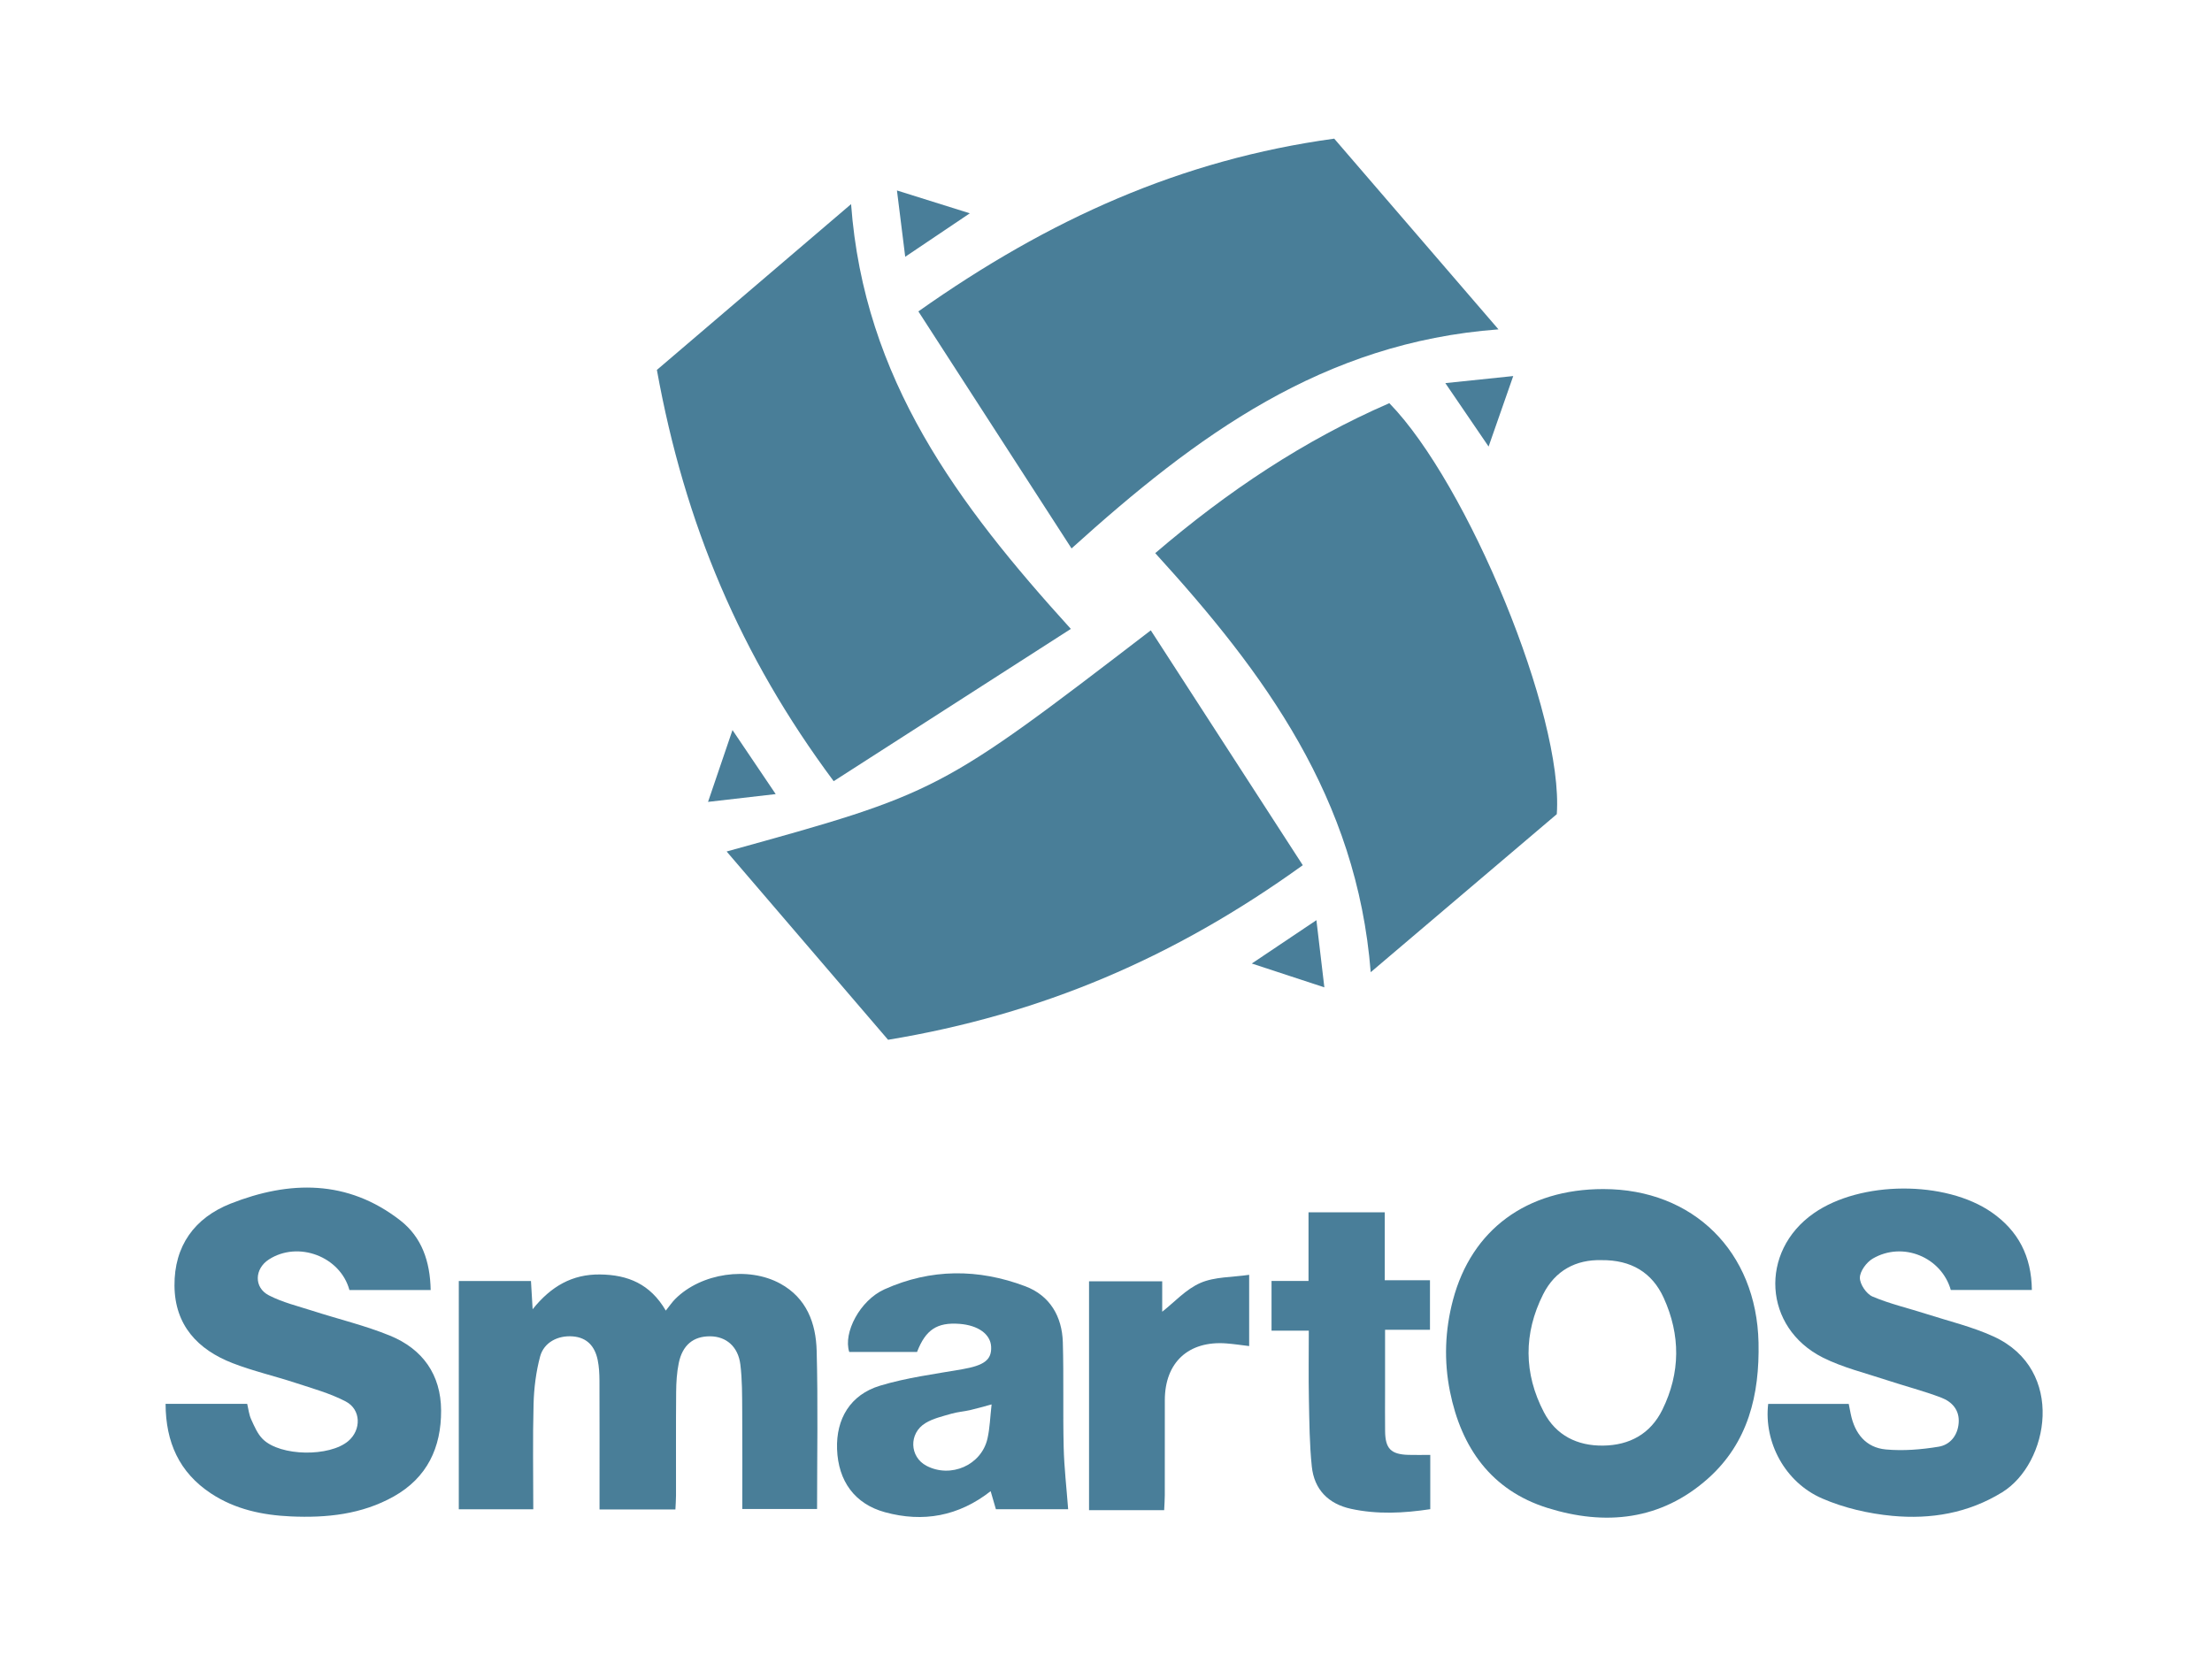
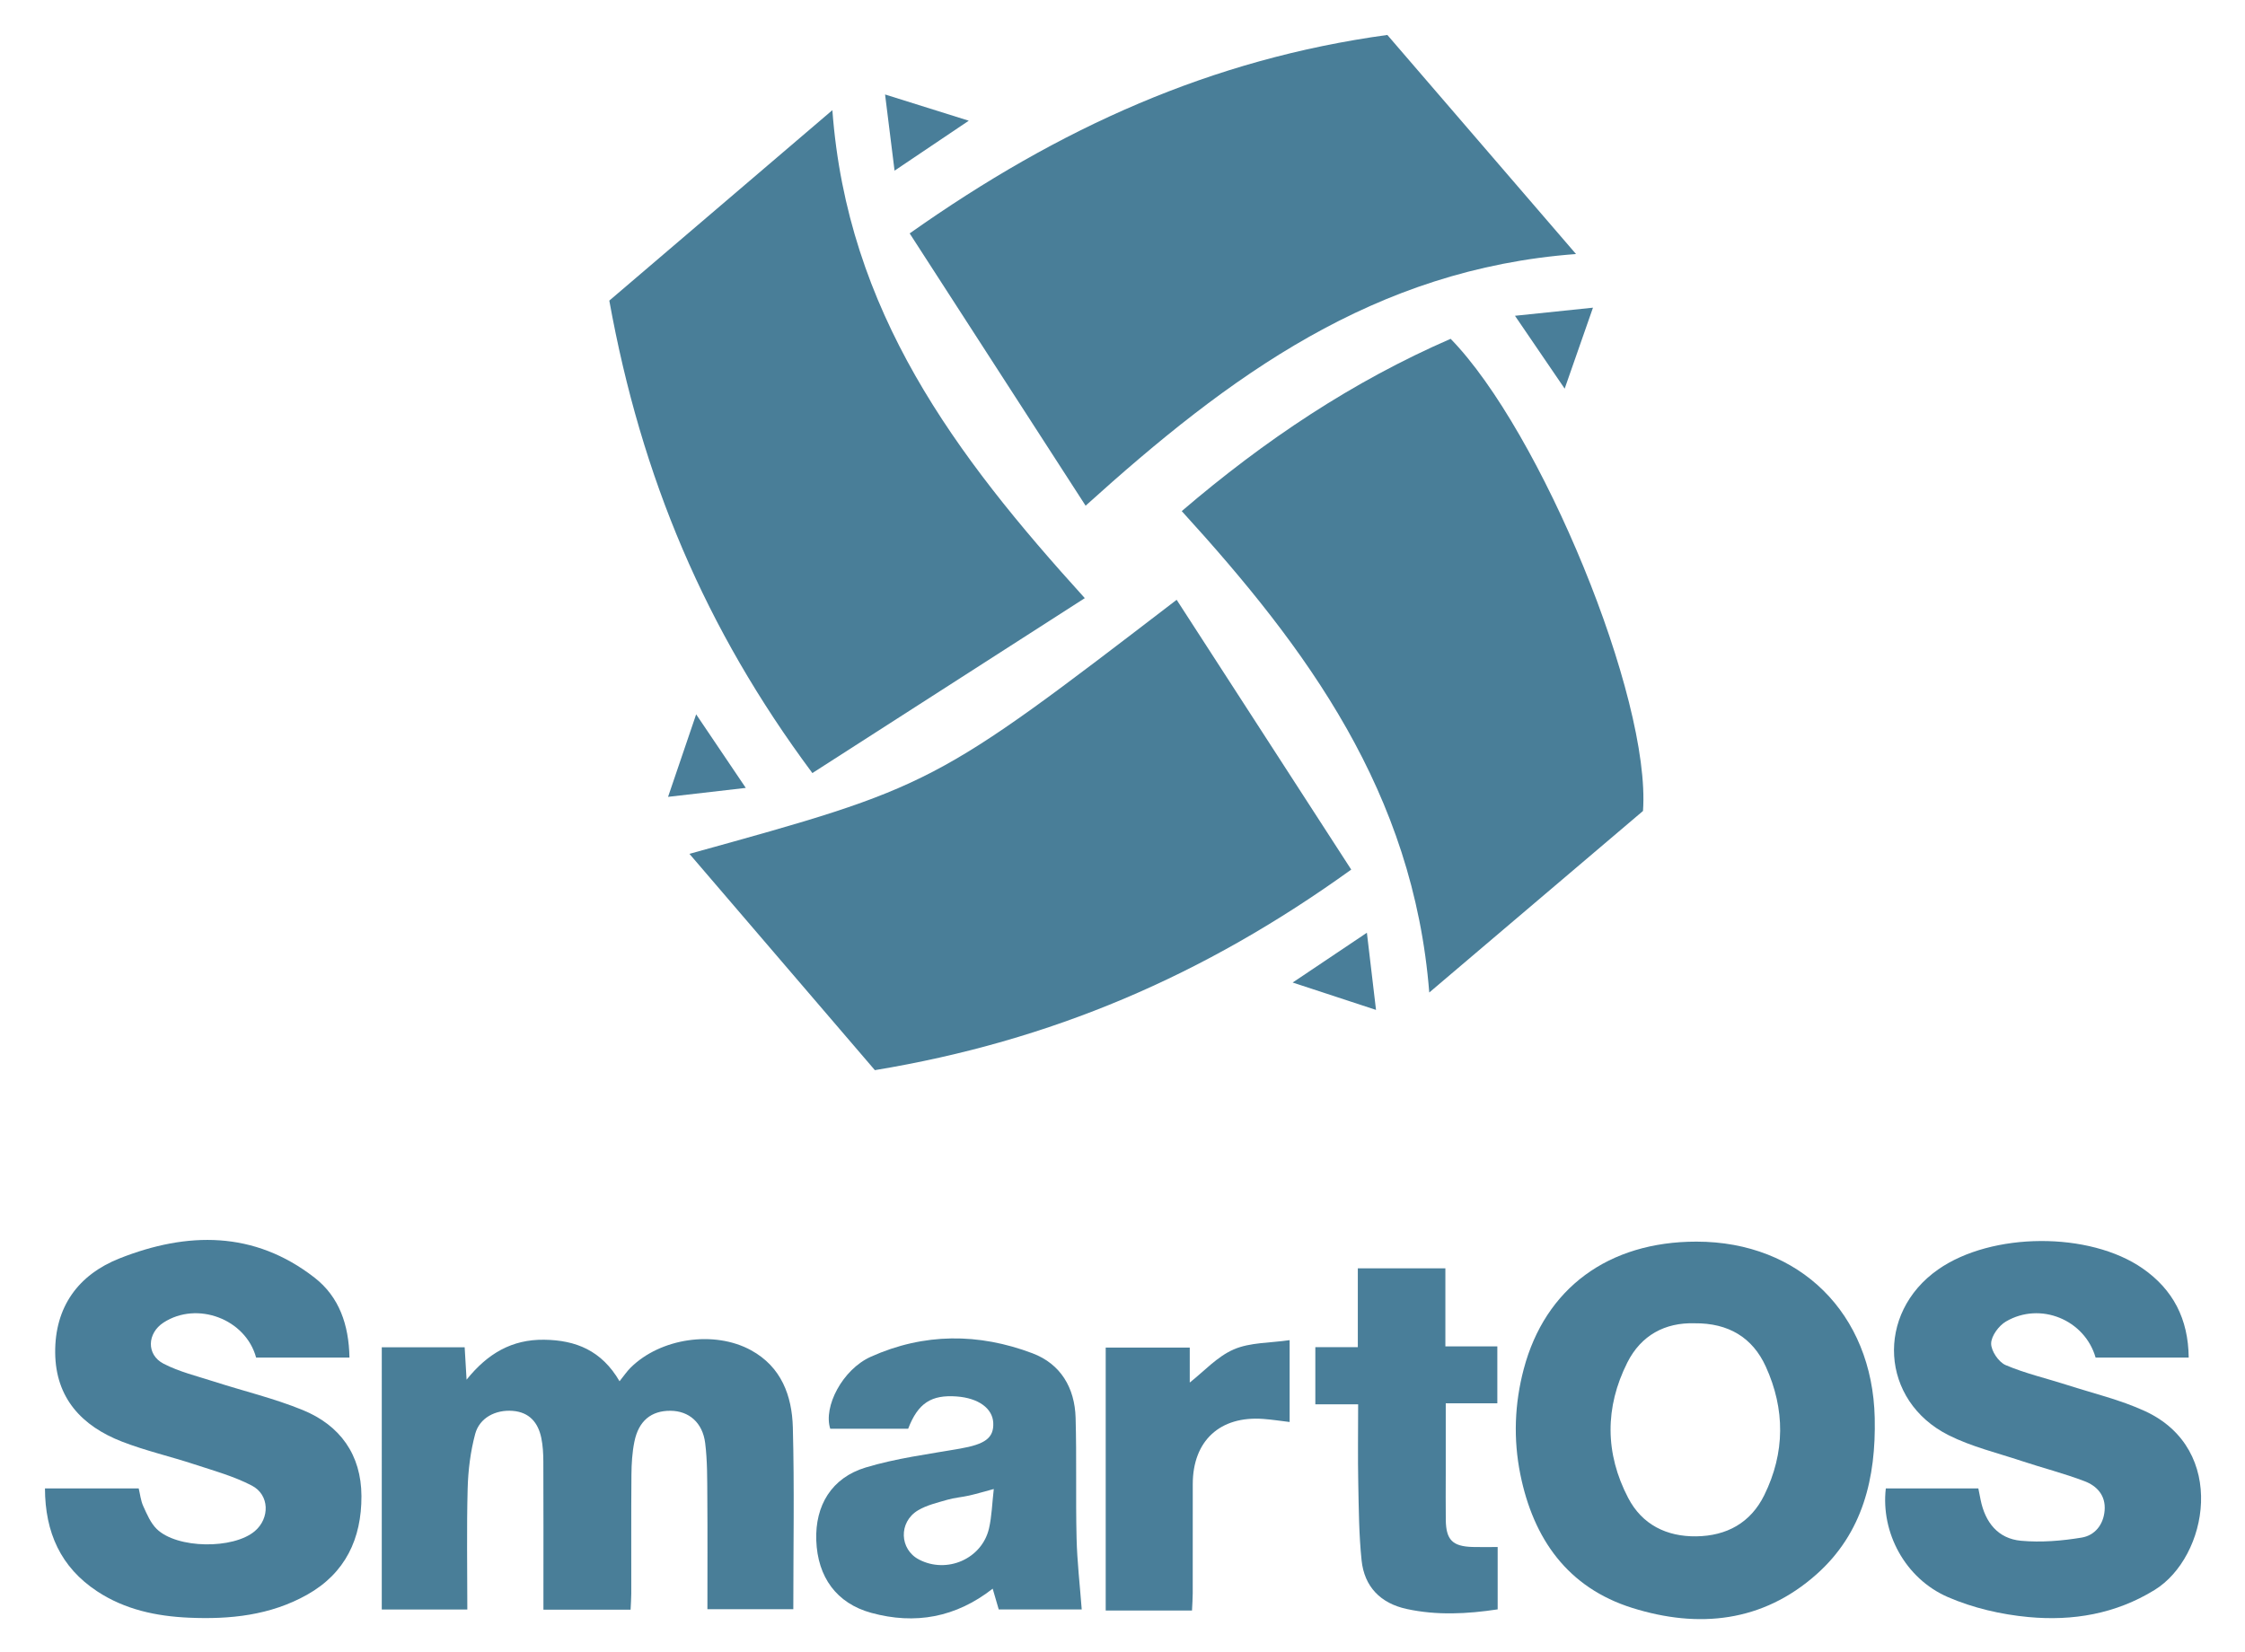
- <svg xmlns="http://www.w3.org/2000/svg" version="1.1" x="0px" y="0px" width="472px" height="358px" viewBox="0 0 472 358" enable-background="new 0 0 472 358" xml:space="preserve">
+ <svg xmlns="http://www.w3.org/2000/svg" version="1.1" x="0px" y="0px" height="358px" viewBox="26.98 23.1 417.04 306.8" enable-background="new 0 0 472 358" xml:space="preserve">
  <g id="Layer_3">
    <path fill-rule="evenodd" clip-rule="evenodd" fill="#497E98" d="M342.122,253.795c19.187,0.002,32.685,13.354,33.114,32.74   c0.246,11.131-2.182,21.396-10.814,29.073c-10.026,8.914-21.921,10.1-34.223,6.245c-11.989-3.758-18.385-12.833-20.803-24.851   c-1.314-6.532-1.067-13.089,0.643-19.543C314.016,262.442,325.772,253.794,342.122,253.795z M341.74,268.966   c-5.421-0.156-9.9,2.194-12.466,7.302c-4.185,8.333-4.157,16.868,0.163,25.148c2.592,4.969,7.146,7.209,12.653,7.135   c5.62-0.077,10.09-2.487,12.634-7.665c3.872-7.877,3.882-15.953,0.278-23.87C352.552,271.634,348.092,268.899,341.74,268.966z" />
    <path fill-rule="evenodd" clip-rule="evenodd" fill="#497E98" d="M97.9,273.425c5.213,0,10.194,0,15.398,0   c0.11,1.866,0.216,3.657,0.356,6.021c3.929-4.902,8.448-7.494,14.396-7.423c5.898,0.07,10.689,1.998,14.019,7.713   c0.815-1.013,1.355-1.826,2.033-2.501c5.538-5.517,15.564-7.003,22.4-3.257c5.629,3.085,7.601,8.458,7.759,14.323   c0.299,11.173,0.087,22.357,0.087,33.784c-5.208,0-10.424,0-15.957,0c0-7.002,0.037-13.94-0.016-20.879   c-0.025-3.327,0.013-6.682-0.397-9.972c-0.478-3.838-3.036-5.989-6.449-6.012c-3.575-0.022-5.913,1.863-6.702,5.743   c-0.407,1.999-0.531,4.082-0.549,6.129c-0.062,7.358-0.02,14.72-0.03,22.079c-0.001,0.954-0.079,1.909-0.127,3.006   c-5.37,0-10.538,0-16.191,0c0-1.039,0-2.066,0-3.094c0-8.145,0.018-16.289-0.016-24.436c-0.007-1.461-0.085-2.951-0.379-4.376   c-0.59-2.858-2.22-4.79-5.318-5.033c-3.173-0.25-6.161,1.282-6.967,4.294c-0.875,3.27-1.304,6.73-1.396,10.121   c-0.199,7.432-0.062,14.872-0.062,22.49c-5.402,0-10.547,0-15.894,0C97.9,305.971,97.9,289.838,97.9,273.425z" />
    <path fill-rule="evenodd" clip-rule="evenodd" fill="#497E99" d="M91.898,275.34c-6.024,0-11.693,0-17.34,0   c-1.943-7.175-10.953-10.547-17.191-6.513c-3.061,1.98-3.237,5.979,0.006,7.654c2.916,1.506,6.21,2.298,9.367,3.314   c5.488,1.769,11.144,3.11,16.462,5.283c6.956,2.842,10.891,8.305,10.922,15.98c0.032,7.899-2.962,14.343-10.114,18.353   c-6.831,3.828-14.307,4.596-21.937,4.255c-6.041-0.27-11.879-1.494-17.038-4.896c-6.803-4.485-9.675-10.964-9.703-19.127   c5.92,0,11.584,0,17.413,0c0.267,1.091,0.38,2.279,0.85,3.305c0.679,1.487,1.358,3.117,2.489,4.229   c3.754,3.69,14.24,3.81,18.242,0.397c2.794-2.384,2.745-6.723-0.557-8.446c-3.341-1.745-7.075-2.771-10.687-3.958   c-4.461-1.469-9.074-2.521-13.442-4.216c-7.454-2.893-12.332-8.091-12.408-16.515c-0.076-8.511,4.283-14.501,11.983-17.542   c12.553-4.956,24.963-5.144,36.185,3.58C89.987,264.043,91.784,269.226,91.898,275.34z" />
    <path fill-rule="evenodd" clip-rule="evenodd" fill="#497E99" d="M433.562,275.339c-5.998,0-11.662,0-17.295,0   c-2.018-7.045-10.28-10.438-16.659-6.7c-1.326,0.777-2.727,2.679-2.744,4.08c-0.019,1.371,1.389,3.46,2.69,4.014   c3.666,1.564,7.609,2.467,11.422,3.694c4.838,1.558,9.856,2.741,14.445,4.849c15.468,7.103,11.741,27.113,1.813,33.234   c-7.262,4.477-15.241,5.804-23.445,5.037c-5.076-0.475-10.305-1.685-14.967-3.71c-7.972-3.463-12.475-12.04-11.525-20.187   c5.641,0,11.304,0,17.187,0c0.138,0.691,0.28,1.421,0.428,2.148c0.852,4.167,3.226,7.188,7.507,7.576   c3.716,0.337,7.569,0.023,11.265-0.591c2.401-0.399,4.041-2.347,4.259-5.036c0.227-2.796-1.431-4.562-3.709-5.432   c-3.83-1.463-7.83-2.474-11.728-3.77c-4.543-1.511-9.291-2.649-13.534-4.779c-12.719-6.385-13.634-22.639-1.951-30.803   c9.954-6.958,28.124-7.066,38.01-0.17C430.646,262.713,433.488,268.124,433.562,275.339z" />
    <path fill-rule="evenodd" clip-rule="evenodd" fill="#497E98" d="M195.685,288.556c-4.938,0-9.723,0-14.474,0   c-1.326-4.048,2.251-10.999,7.535-13.372c9.868-4.437,20.01-4.427,30.02-0.647c5.261,1.985,7.864,6.429,8.023,11.982   c0.211,7.45,0,14.911,0.179,22.36c0.104,4.368,0.616,8.725,0.957,13.253c-4.724,0-9.955,0-15.417,0   c-0.347-1.191-0.715-2.457-1.123-3.855c-6.847,5.357-14.411,6.72-22.552,4.492c-6.445-1.765-9.979-6.633-10.219-13.475   c-0.226-6.454,2.824-11.61,9.168-13.531c5.675-1.718,11.648-2.483,17.518-3.506c4.67-0.815,6.333-1.979,6.19-4.819   c-0.136-2.674-2.766-4.571-6.756-4.873C199.983,282.205,197.514,283.794,195.685,288.556z M211.589,299.758   c-1.972,0.529-3.273,0.921-4.596,1.219c-1.333,0.301-2.72,0.396-4.025,0.778c-1.865,0.547-3.844,0.995-5.476,1.979   c-3.622,2.185-3.422,7.232,0.197,9.125c5.188,2.714,11.717-0.123,13.016-5.794C211.22,304.817,211.277,302.463,211.589,299.758z" />
    <path fill-rule="evenodd" clip-rule="evenodd" fill="#497E99" d="M305.192,310.535c0,3.989,0,7.687,0,11.585   c-5.699,0.863-11.32,1.144-16.919-0.076c-4.839-1.052-7.851-4.131-8.36-9.043c-0.494-4.761-0.522-9.574-0.618-14.369   c-0.096-4.784-0.021-9.571-0.021-14.613c-2.73,0-5.239,0-7.952,0c0-3.619,0-6.985,0-10.617c2.569,0,5.077,0,7.892,0   c0-4.999,0-9.747,0-14.645c5.55,0,10.785,0,16.265,0c0,4.811,0,9.493,0,14.504c3.319,0,6.404,0,9.651,0c0,3.624,0,6.921,0,10.567   c-3.014,0-6.095,0-9.582,0c0,4.606,0,8.878,0,13.148c0,2.846-0.03,5.69,0.008,8.533c0.049,3.693,1.25,4.904,4.943,5.019   C301.954,310.573,303.413,310.535,305.192,310.535z" />
    <path fill-rule="evenodd" clip-rule="evenodd" fill="#497E99" d="M247.993,273.483c0,2.593,0,4.822,0,6.494   c2.584-2.023,5.063-4.81,8.168-6.155c3.05-1.323,6.734-1.185,10.387-1.724c0,5.581,0,10.263,0,15.208   c-1.692-0.201-3.286-0.449-4.888-0.568c-8.064-0.6-13.101,4.064-13.108,12.112c-0.007,6.765,0.004,13.53-0.007,20.295   c-0.001,0.955-0.078,1.91-0.134,3.187c-4.358,0-8.546,0-12.731,0c-1.049,0-2.098,0-3.3,0c0-16.454,0-32.574,0-48.849   C237.569,273.483,242.61,273.483,247.993,273.483z" />
  </g>
  <g id="Layer_2">
    <path fill-rule="evenodd" clip-rule="evenodd" fill="#497E98" d="M195.964,66.466c27.857-19.688,56.088-32.39,88.734-36.873   c11.502,13.358,22.746,26.416,35.05,40.707c-37.487,2.798-64.407,22.64-91.101,46.759   C217.583,99.931,206.992,83.537,195.964,66.466z" />
    <path fill-rule="evenodd" clip-rule="evenodd" fill="#497E98" d="M189.499,221.934c-11.609-13.543-22.855-26.665-34.447-40.19   c45.297-12.533,45.297-12.533,90.507-47.202c10.786,16.672,21.484,33.208,32.43,50.127   C250.573,204.431,222.209,216.519,189.499,221.934z" />
    <path fill-rule="evenodd" clip-rule="evenodd" fill="#497E98" d="M332.19,173.778c-12.22,10.382-25.347,21.533-39.705,33.729   c-2.945-37.176-22.688-63.885-45.98-89.444c15.47-13.245,31.809-24.125,49.951-32.011   C313.155,103.162,333.683,152.711,332.19,173.778z" />
    <path fill-rule="evenodd" clip-rule="evenodd" fill="#497E98" d="M140.167,78.955c13.538-11.561,26.98-23.04,41.438-35.386   c2.761,37.353,22.738,64.035,46.892,90.665c-16.954,10.887-33.381,21.438-50.607,32.501   C157.972,139.972,146.124,111.851,140.167,78.955z" />
    <path fill-rule="evenodd" clip-rule="evenodd" fill="#497E99" d="M151.082,171.155c1.885-5.538,3.294-9.678,5.218-15.331   c3.523,5.225,6.139,9.1,9.22,13.668C160.593,170.059,156.604,170.521,151.082,171.155z" />
    <path fill-rule="evenodd" clip-rule="evenodd" fill="#497E99" d="M322.897,80.266c-1.878,5.375-3.303,9.453-5.257,15.044   c-3.435-5.038-5.946-8.721-9.232-13.538C313.411,81.254,317.457,80.832,322.897,80.266z" />
    <path fill-rule="evenodd" clip-rule="evenodd" fill="#497E99" d="M193.157,54.807c-0.599-4.808-1.085-8.709-1.763-14.153   c5.41,1.695,9.556,2.996,15.549,4.874C201.72,49.042,197.93,51.593,193.157,54.807z" />
    <path fill-rule="evenodd" clip-rule="evenodd" fill="#497E99" d="M267.11,205.655c5.309-3.562,9.043-6.068,13.789-9.253   c0.592,4.998,1.053,8.906,1.695,14.339C277.085,208.931,272.906,207.56,267.11,205.655z" />
  </g>
</svg>
